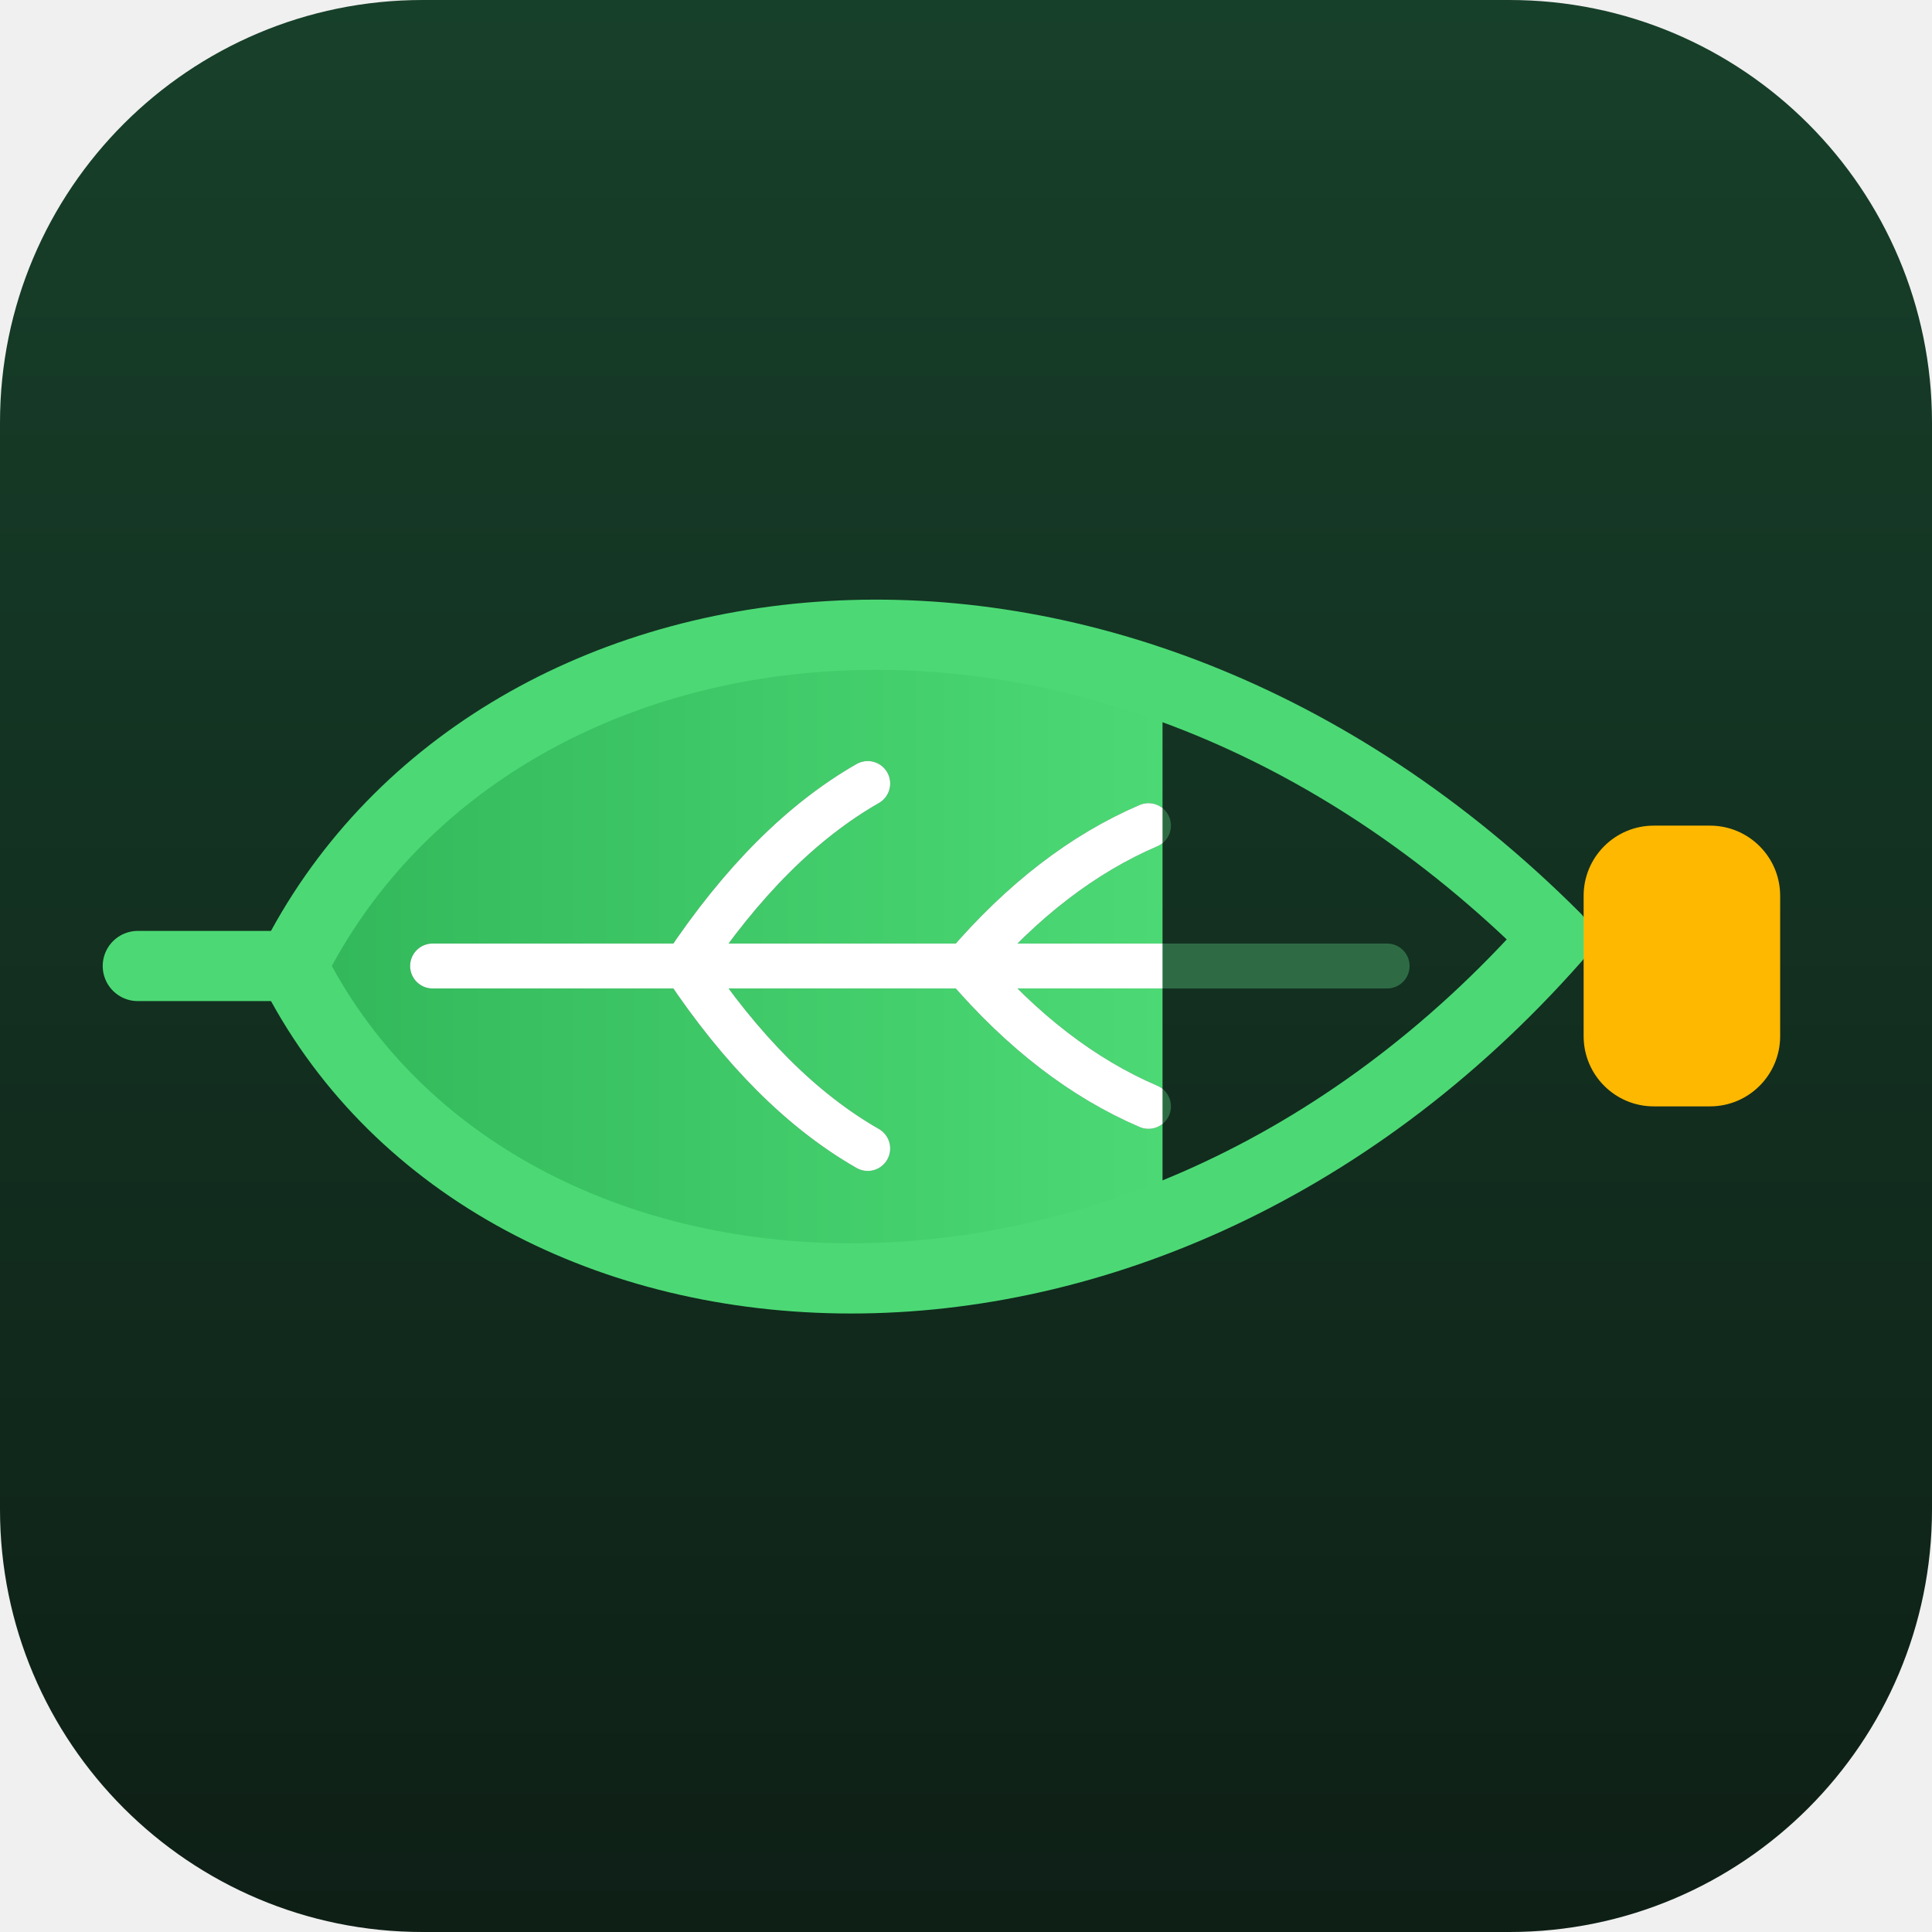
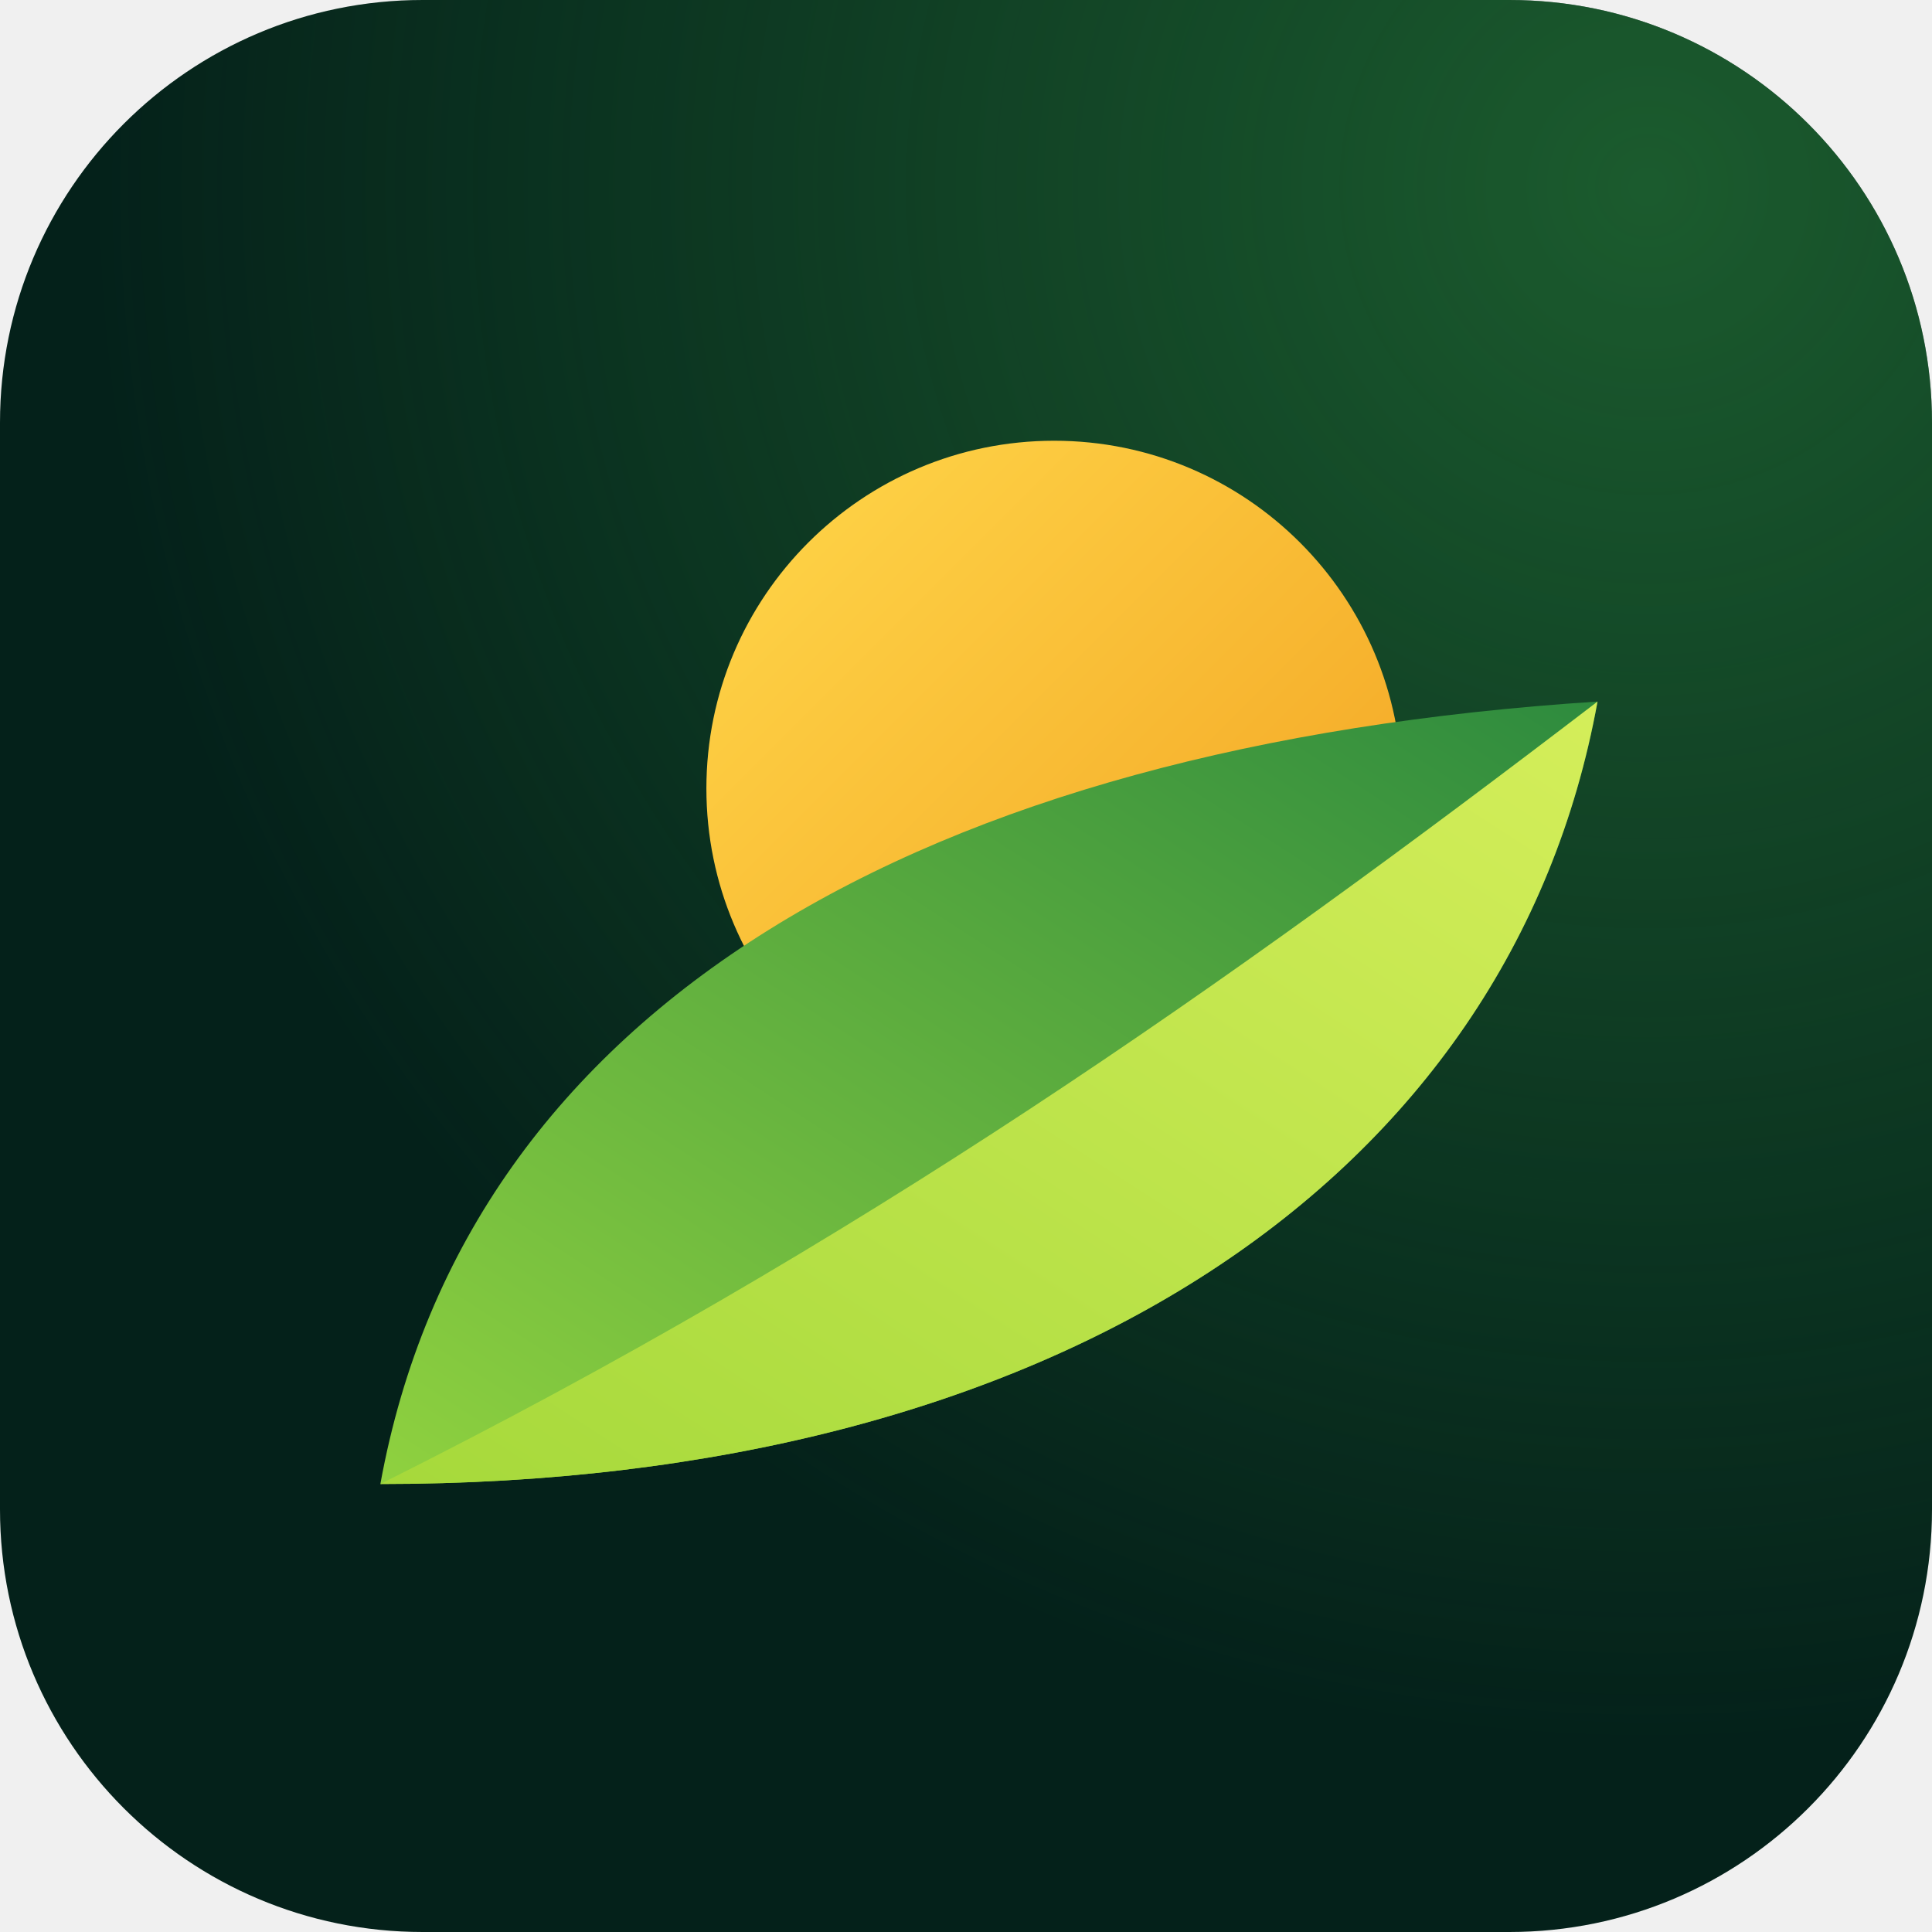
- <svg xmlns="http://www.w3.org/2000/svg" viewBox="0 0 128 128" role="img" aria-label="Icono de Fotosíntesis">
+ <svg xmlns="http://www.w3.org/2000/svg" viewBox="0 0 64 64" width="512" height="512">
  <defs>
-     <linearGradient id="fondo" x1="0" x2="0" y1="0" y2="1">
-       <stop offset="0" stop-color="#17402A" />
-       <stop offset="1" stop-color="#0E1F16" />
+     <linearGradient id="sol" x1="0" y1="0" x2="1" y2="1">
+       <stop offset="0" stop-color="#FFD84A" />
+       <stop offset="1" stop-color="#F29E1F" />
+     </linearGradient>
+     <linearGradient id="hoja" x1="0" y1="1" x2="1" y2="0">
+       <stop offset="0" stop-color="#8FD13F" />
+       <stop offset="1" stop-color="#2E8B3E" />
+     </linearGradient>
+     <linearGradient id="hoja2" x1="0" y1="1" x2="1" y2="0">
+       <stop offset="0" stop-color="#A6D93B" />
+       <stop offset="1" stop-color="#D4EE5A" />
    </linearGradient>
  </defs>
-   <rect width="128" height="128" rx="28" fill="url(#fondo)" />
-   <g transform="translate(64 64) scale(0.93) translate(-64 -40)">
-     <defs>
-       <clipPath id="i-hoja">
-         <path d="M16 40 C 30 12, 74 6, 106 38 C 76 72, 30 68, 16 40 Z" />
-       </clipPath>
-       <clipPath id="i-carga">
-         <rect x="10" y="0" width="68" height="80" />
-       </clipPath>
-       <linearGradient id="i-grad" x1="0" x2="1">
-         <stop offset="0" stop-color="#2FB457" />
-         <stop offset="1" stop-color="#4CD975" />
-       </linearGradient>
-     </defs>
-     <g clip-path="url(#i-hoja)">
-       <rect x="10" y="0" width="68" height="80" fill="url(#i-grad)" />
-     </g>
-     <g stroke="#2E6B45" stroke-width="3.2" stroke-linecap="round" fill="none">
-       <path d="M26 40 H 94" />
-       <path d="M44 40 Q 50 31 57 27" />
-       <path d="M44 40 Q 50 49 57 53" />
-       <path d="M64 40 Q 70 33 77 30" />
-       <path d="M64 40 Q 70 47 77 50" />
-     </g>
-     <g clip-path="url(#i-carga)" stroke="#FFFFFF" stroke-width="3.2" stroke-linecap="round" fill="none">
-       <path d="M26 40 H 94" />
-       <path d="M44 40 Q 50 31 57 27" />
-       <path d="M44 40 Q 50 49 57 53" />
-       <path d="M64 40 Q 70 33 77 30" />
-       <path d="M64 40 Q 70 47 77 50" />
-     </g>
-     <path d="M16 40 C 30 12, 74 6, 106 38 C 76 72, 30 68, 16 40 Z" fill="none" stroke="#4CD975" stroke-width="5" stroke-linejoin="round" />
-     <path d="M5 40 H 16" stroke="#4CD975" stroke-width="5" stroke-linecap="round" />
-     <rect x="108" y="30" width="14" height="20" rx="5" fill="#FFB800" />
+   <defs>
+     <radialGradient id="brillo" cx="0.85" cy="0.1" r="0.8">
+       <stop offset="0" stop-color="#2E8B3E" stop-opacity="0.55" />
+       <stop offset="1" stop-color="#2E8B3E" stop-opacity="0" />
+     </radialGradient>
+   </defs>
+   <rect width="64" height="64" rx="14" fill="#04211A" />
+   <rect width="64" height="64" rx="14" fill="url(#brillo)" />
+   <g transform="translate(9 11) scale(0.72)">
+     <circle cx="36" cy="21" r="16" fill="url(#sol)" />
+     <path d="M5 53 C 9 31, 30 19, 61 17 C 57 39, 36 53, 5 53 Z" fill="url(#hoja)" />
+     <path d="M5 53 C 27 42, 44 30, 61 17 C 57 39, 36 53, 5 53 Z" fill="url(#hoja2)" />
  </g>
</svg>
